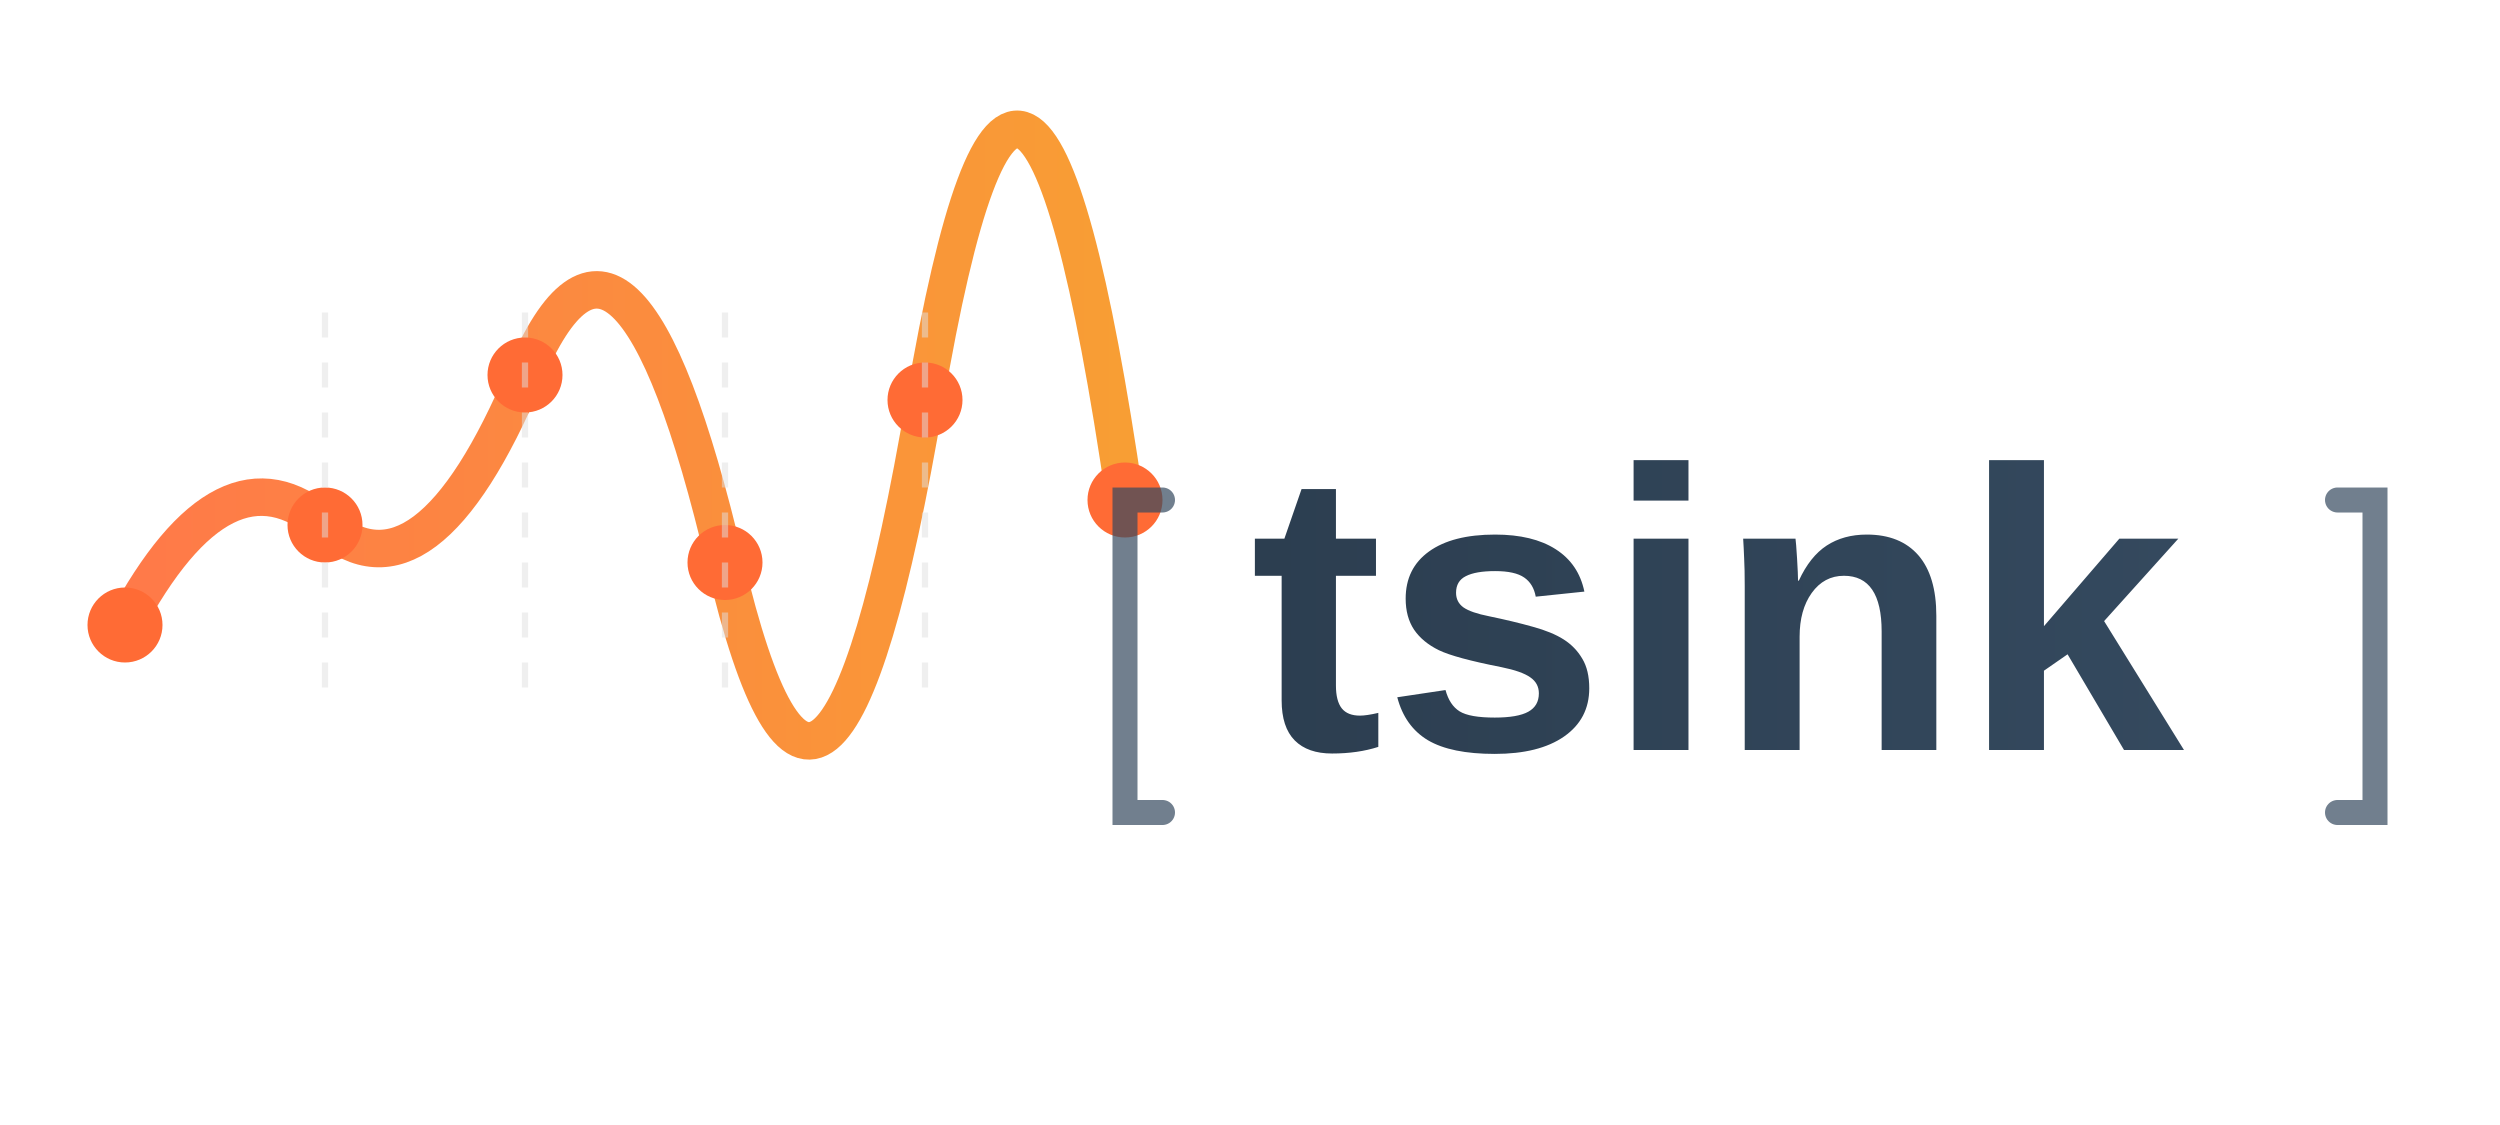
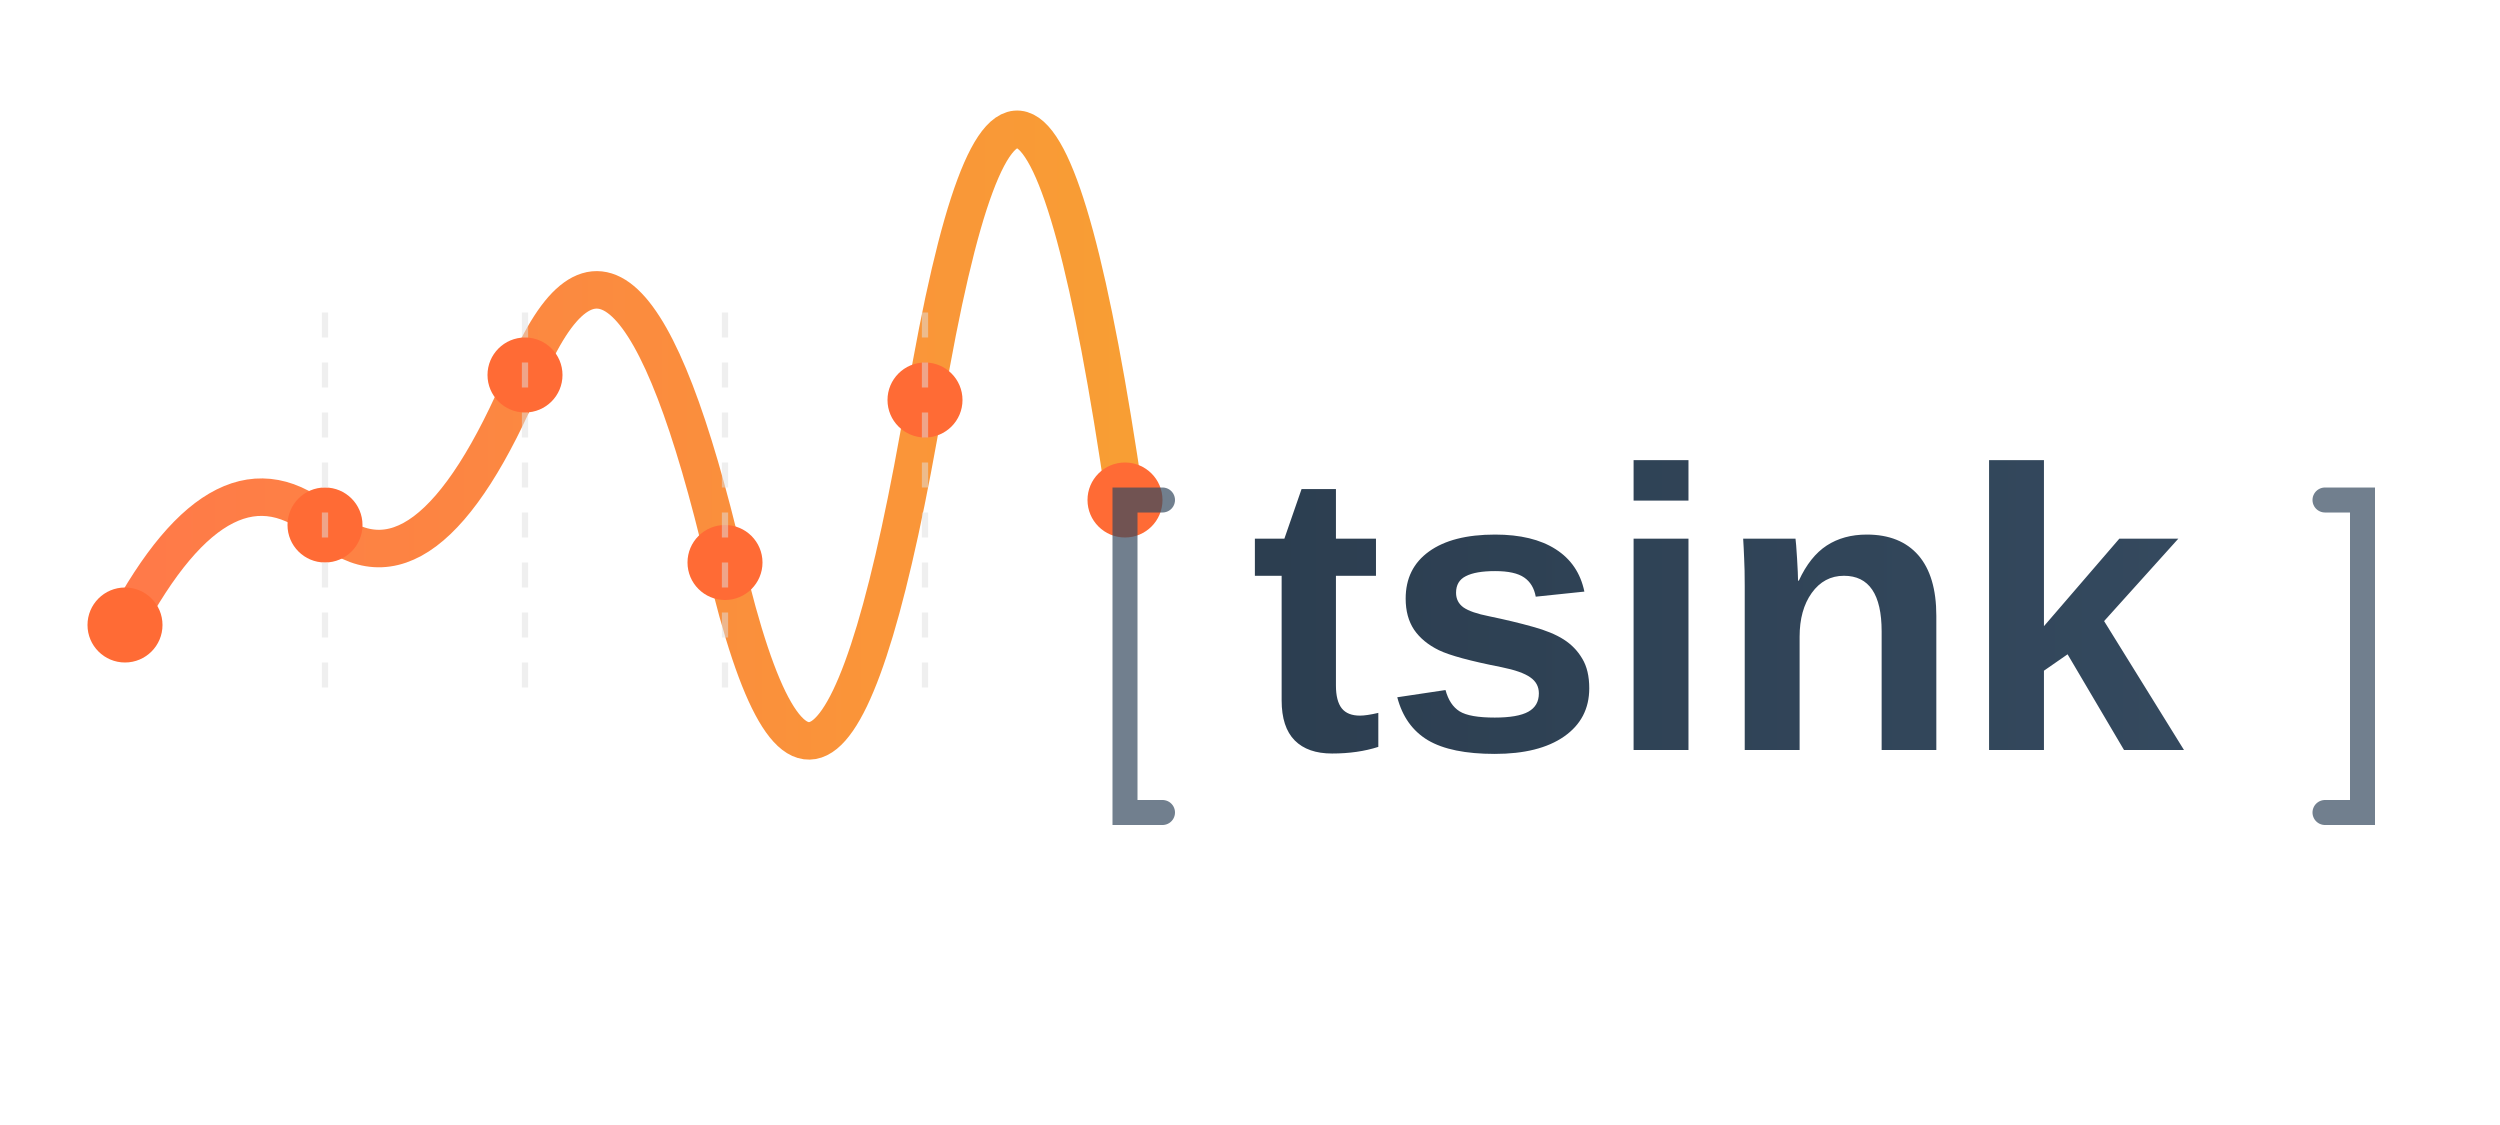
<svg xmlns="http://www.w3.org/2000/svg" viewBox="0 -10 200 90">
  <defs>
    <linearGradient id="waveGradient" x1="0%" y1="0%" x2="100%" y2="0%">
      <stop offset="0%" style="stop-color:#ff6b35;stop-opacity:1" />
      <stop offset="100%" style="stop-color:#f7931e;stop-opacity:1" />
    </linearGradient>
    <linearGradient id="textGradient" x1="0%" y1="0%" x2="100%" y2="0%">
      <stop offset="0%" style="stop-color:#2c3e50;stop-opacity:1" />
      <stop offset="100%" style="stop-color:#34495e;stop-opacity:1" />
    </linearGradient>
    <filter id="shadow" x="-50%" y="-50%" width="200%" height="200%">
      <feGaussianBlur in="SourceAlpha" stdDeviation="2" />
      <feOffset dx="0" dy="2" result="offsetblur" />
      <feFlood flood-color="#000000" flood-opacity="0.2" />
      <feComposite in2="offsetblur" operator="in" />
      <feMerge>
        <feMergeNode />
        <feMergeNode in="SourceGraphic" />
      </feMerge>
    </filter>
  </defs>
  <g transform="translate(10, 40)">
    <path d="M 0,0 Q 8,-15 16,-8 T 32,-20 T 48,-5 T 64,-18 T 80,-10" stroke="url(#waveGradient)" stroke-width="3" fill="none" stroke-linecap="round" opacity="0.9" />
    <circle cx="0" cy="0" r="3" fill="#ff6b35" />
    <circle cx="16" cy="-8" r="3" fill="#ff6b35" />
    <circle cx="32" cy="-20" r="3" fill="#ff6b35" />
    <circle cx="48" cy="-5" r="3" fill="#ff6b35" />
    <circle cx="64" cy="-18" r="3" fill="#ff6b35" />
    <circle cx="80" cy="-10" r="3" fill="#ff6b35" />
    <line x1="16" y1="5" x2="16" y2="-25" stroke="#e0e0e0" stroke-width="0.5" stroke-dasharray="2,2" opacity="0.5" />
    <line x1="32" y1="5" x2="32" y2="-25" stroke="#e0e0e0" stroke-width="0.5" stroke-dasharray="2,2" opacity="0.5" />
    <line x1="48" y1="5" x2="48" y2="-25" stroke="#e0e0e0" stroke-width="0.5" stroke-dasharray="2,2" opacity="0.5" />
    <line x1="64" y1="5" x2="64" y2="-25" stroke="#e0e0e0" stroke-width="0.5" stroke-dasharray="2,2" opacity="0.5" />
  </g>
  <text x="100" y="50" font-family="'Segoe UI', 'Arial', sans-serif" font-size="32" font-weight="600" fill="url(#textGradient)">
    tsink
  </text>
  <g transform="translate(93, 30)" opacity="0.7">
    <path d="M 0,0 L -3,0 L -3,25 L 0,25" stroke="#34495e" stroke-width="2" fill="none" stroke-linecap="round" />
  </g>
-   <g transform="translate(187, 30)" opacity="0.7">
+   <g transform="translate(186, 30)" opacity="0.7">
    <path d="M 0,0 L 3,0 L 3,25 L 0,25" stroke="#34495e" stroke-width="2" fill="none" stroke-linecap="round" />
  </g>
</svg>
